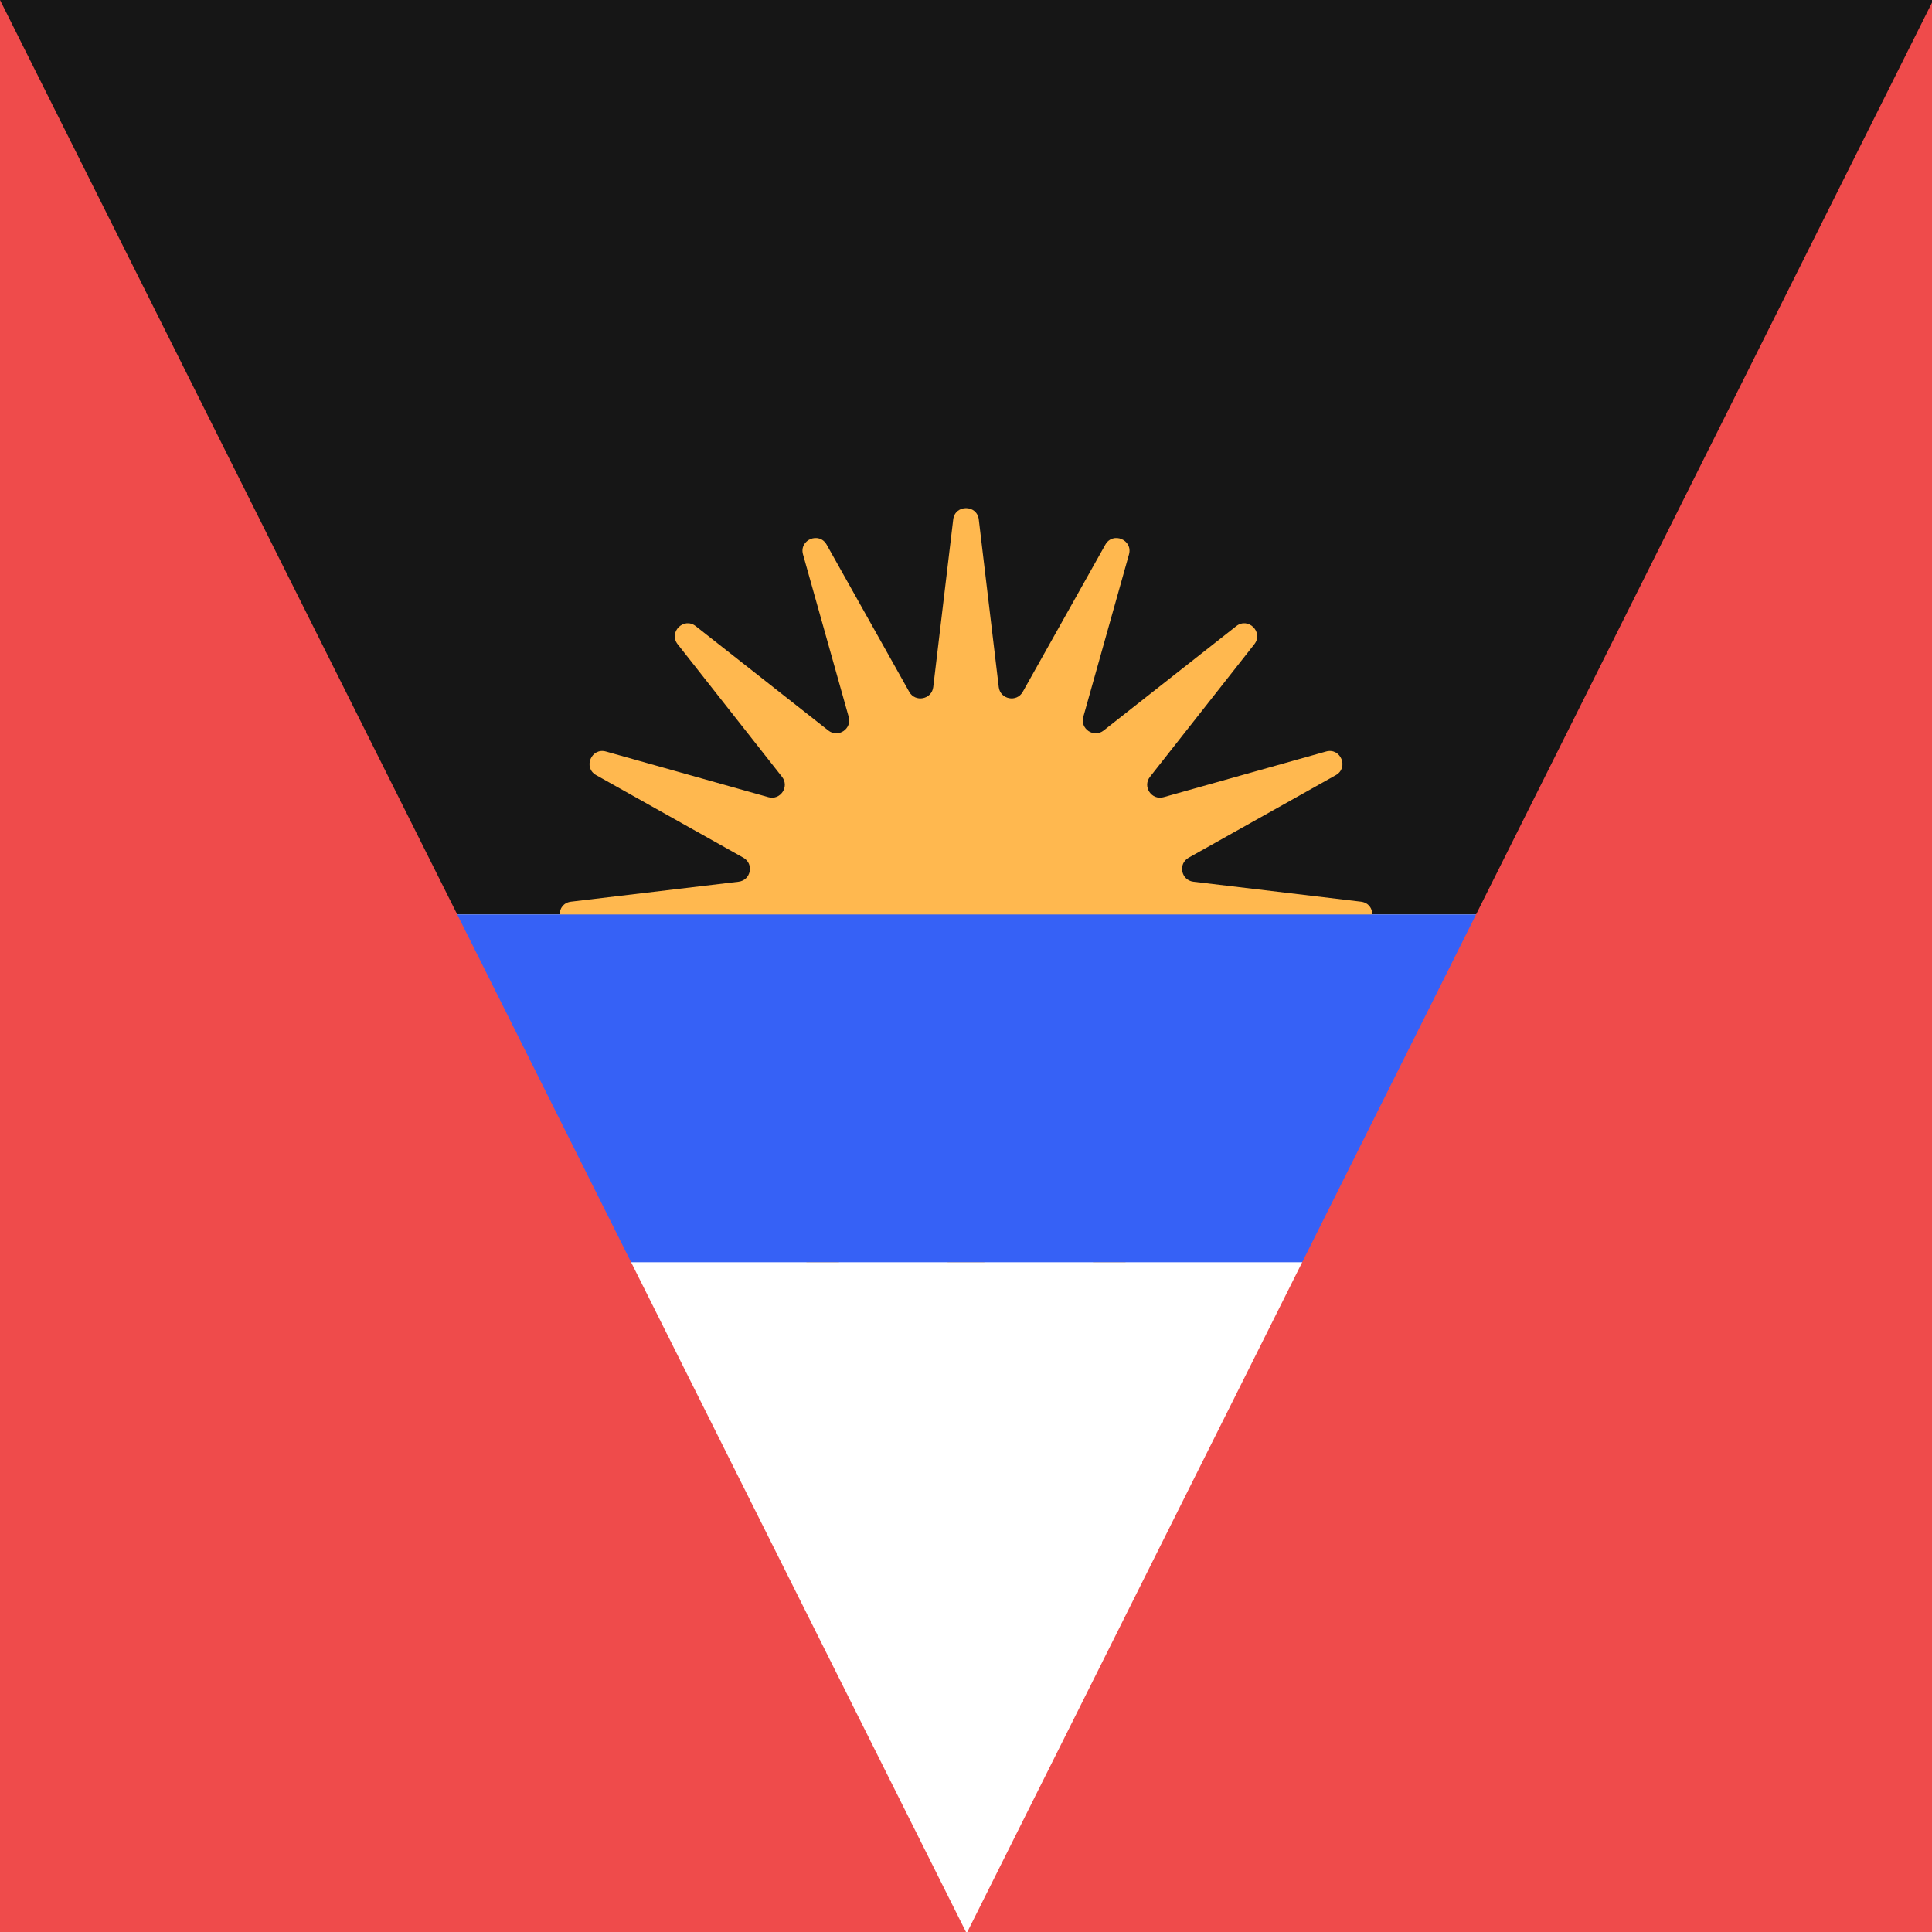
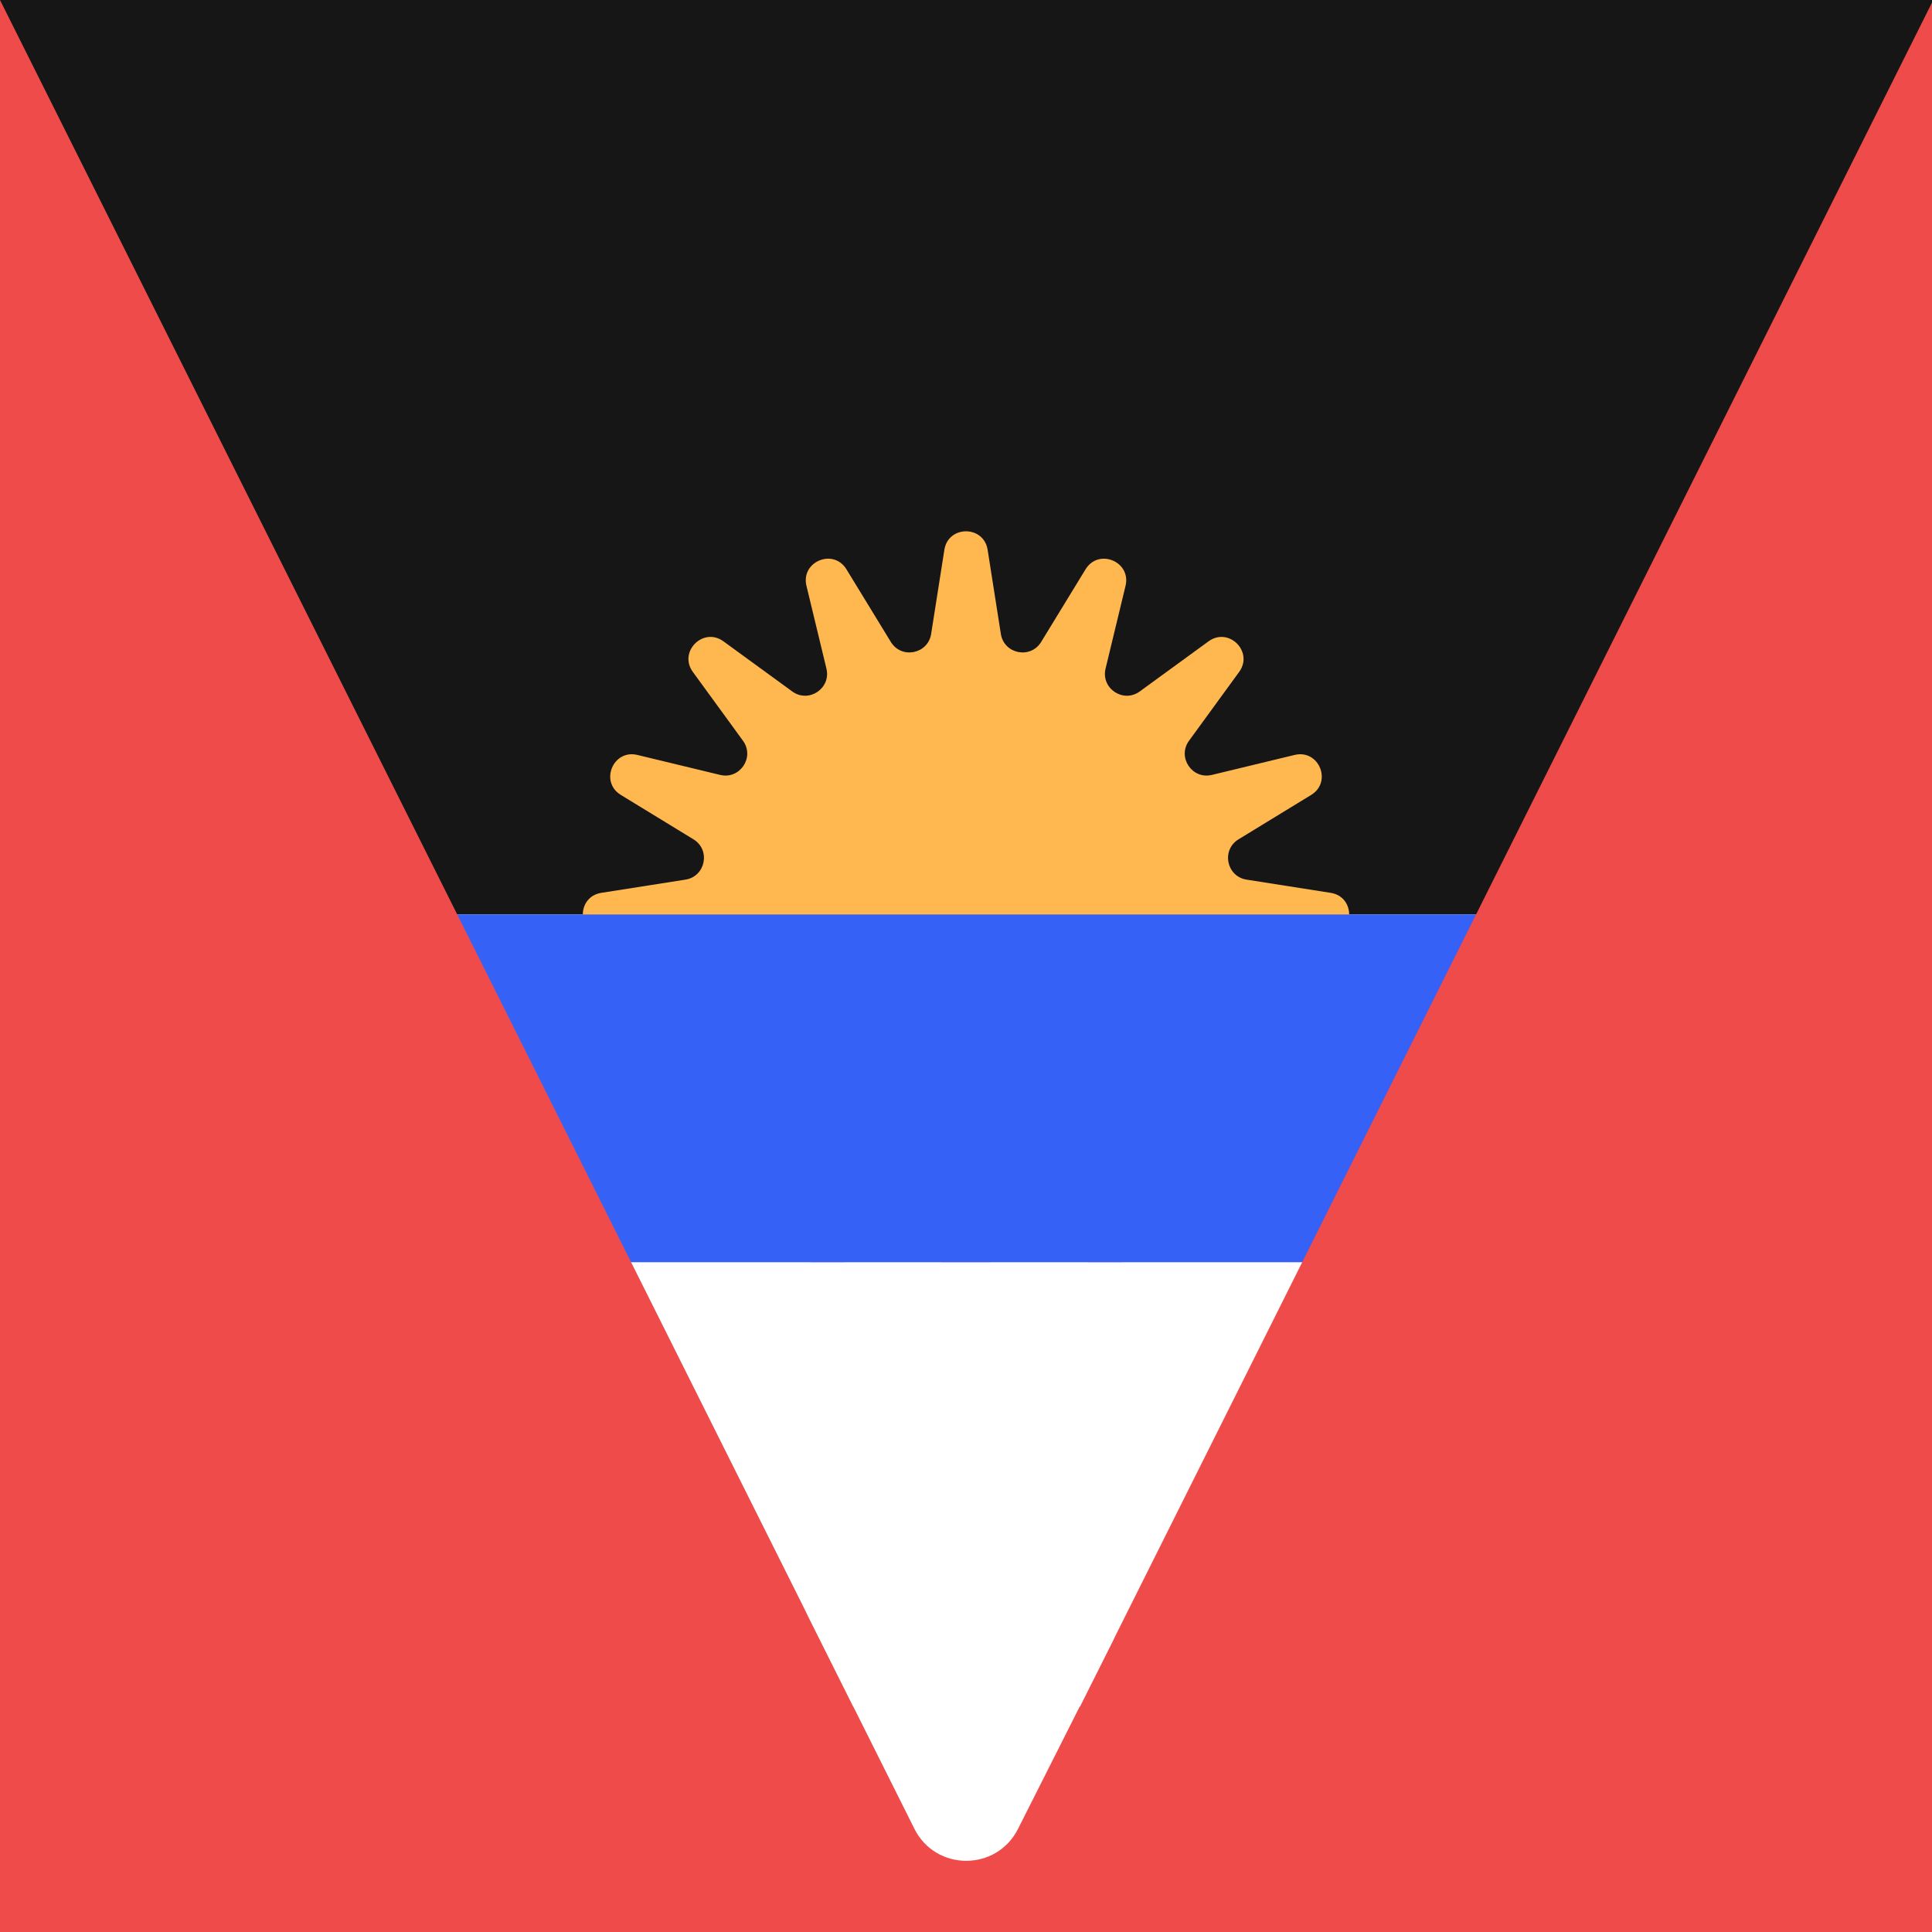
<svg xmlns="http://www.w3.org/2000/svg" width="300" height="300" viewBox="0 0 300 300" fill="none">
  <g clip-path="url(#clip0_118_14)">
    <rect width="300" height="300" fill="white" />
    <rect x="500" y="300" width="500" height="300" transform="rotate(-180 500 300)" fill="white" />
    <rect x="300" y="142" width="300" height="142" transform="rotate(-180 300 142)" fill="#161616" />
-     <path d="M148.014 80.667C148.294 78.316 151.706 78.316 151.986 80.667L155.086 106.683C155.315 108.606 157.869 109.114 158.816 107.425L171.636 84.575C172.795 82.51 175.947 83.816 175.306 86.095L168.214 111.318C167.69 113.182 169.855 114.628 171.376 113.431L191.965 97.227C193.826 95.762 196.238 98.174 194.774 100.035L178.569 120.624C177.372 122.145 178.818 124.31 180.682 123.786L205.905 116.694C208.184 116.053 209.49 119.205 207.425 120.364L184.575 133.184C182.886 134.131 183.394 136.685 185.317 136.914L211.333 140.014C213.685 140.294 213.685 143.706 211.333 143.986L185.317 147.086C183.394 147.315 182.886 149.869 184.575 150.816L207.425 163.636C209.49 164.795 208.184 167.947 205.905 167.306L180.682 160.214C178.818 159.69 177.372 161.855 178.569 163.376L194.774 183.965C196.238 185.826 193.826 188.238 191.965 186.774L171.376 170.569C169.855 169.372 167.69 170.818 168.214 172.682L175.306 197.905C175.947 200.184 172.795 201.49 171.636 199.425L158.816 176.575C157.869 174.886 155.315 175.394 155.086 177.317L151.986 203.333C151.706 205.685 148.294 205.685 148.014 203.333L144.914 177.317C144.685 175.394 142.131 174.886 141.184 176.575L128.364 199.425C127.205 201.49 124.053 200.184 124.694 197.905L131.786 172.682C132.31 170.818 130.145 169.372 128.624 170.569L108.035 186.774C106.174 188.238 103.762 185.826 105.226 183.965L121.431 163.376C122.628 161.855 121.182 159.69 119.318 160.214L94.095 167.306C91.816 167.947 90.51 164.795 92.575 163.636L115.425 150.816C117.114 149.869 116.606 147.315 114.683 147.086L88.667 143.986C86.316 143.706 86.316 140.294 88.667 140.014L114.683 136.914C116.606 136.685 117.114 134.131 115.425 133.184L92.575 120.364C90.51 119.205 91.816 116.053 94.095 116.694L119.318 123.786C121.182 124.31 122.628 122.145 121.431 120.624L105.226 100.035C103.762 98.174 106.174 95.762 108.035 97.227L128.624 113.431C130.145 114.628 132.31 113.182 131.786 111.318L124.694 86.095C124.053 83.816 127.205 82.51 128.364 84.575L141.184 107.425C142.131 109.114 144.685 108.606 144.914 106.683L148.014 80.667Z" fill="#FFB84F" />
+     <path d="M146.641 85.373C147.243 81.544 152.757 81.544 153.359 85.373L155.412 98.436C155.903 101.561 160.022 102.381 161.671 99.681L168.567 88.398C170.589 85.091 175.683 87.201 174.773 90.969L171.671 103.823C170.929 106.899 174.421 109.232 176.978 107.369L187.666 99.584C190.8 97.302 194.699 101.2 192.416 104.334L184.631 115.022C182.768 117.579 185.102 121.071 188.177 120.329L201.031 117.227C204.799 116.317 206.909 121.411 203.602 123.433L192.319 130.329C189.619 131.978 190.439 136.097 193.564 136.588L206.627 138.641C210.456 139.243 210.456 144.757 206.627 145.359L193.564 147.412C190.439 147.903 189.619 152.022 192.319 153.671L203.602 160.567C206.909 162.589 204.799 167.683 201.031 166.773L188.177 163.671C185.101 162.929 182.768 166.421 184.631 168.978L192.416 179.666C194.699 182.8 190.8 186.699 187.666 184.416L176.978 176.631C174.421 174.768 170.929 177.102 171.671 180.177L174.773 193.031C175.683 196.799 170.589 198.909 168.567 195.602L161.671 184.319C160.022 181.619 155.903 182.439 155.412 185.564L153.359 198.627C152.757 202.456 147.243 202.456 146.641 198.627L144.588 185.564C144.097 182.439 139.978 181.619 138.329 184.319L131.433 195.602C129.411 198.909 124.317 196.799 125.227 193.031L128.329 180.177C129.071 177.101 125.579 174.768 123.022 176.631L112.334 184.416C109.2 186.699 105.301 182.8 107.584 179.666L115.369 168.978C117.232 166.421 114.899 162.929 111.823 163.671L98.969 166.773C95.201 167.683 93.091 162.589 96.398 160.567L107.681 153.671C110.381 152.022 109.561 147.903 106.436 147.412L93.373 145.359C89.544 144.757 89.544 139.243 93.373 138.641L106.436 136.588C109.561 136.097 110.381 131.978 107.681 130.329L96.398 123.433C93.091 121.411 95.201 116.317 98.969 117.227L111.823 120.329C114.899 121.071 117.232 117.579 115.369 115.022L107.584 104.334C105.301 101.2 109.2 97.302 112.334 99.584L123.022 107.369C125.579 109.232 129.071 106.899 128.329 103.823L125.227 90.969C124.317 87.201 129.411 85.091 131.433 88.398L138.329 99.681C139.978 102.381 144.097 101.561 144.588 98.436L146.641 85.373Z" fill="#FFB84F" />
    <rect x="300" y="329" width="300" height="133" transform="rotate(-180 300 329)" fill="white" />
    <rect x="300" y="196" width="300" height="54" transform="rotate(-180 300 196)" fill="#3661F6" />
    <path d="M150 300L-0 300L0 0L150 300Z" fill="#EF4B4B" />
    <path d="M150 300.403L300 300.404L300 0.404L150 300.403Z" fill="#EF4B4B" />
+     <rect x="105" y="265" width="100" height="35" fill="#EF4B4B" />
+     <path d="M141.986 283.971L125.511 251.023C122.299 244.597 127.539 237.183 134.669 238.066L165.815 241.927C171.995 242.694 175.548 249.353 172.743 254.912L158.071 284C154.737 290.608 145.296 290.592 141.986 283.971Z" fill="white" />
  </g>
  <defs>
    <clipPath id="clip0_118_14">
      <rect width="300" height="300" fill="white" />
    </clipPath>
  </defs>
</svg>
